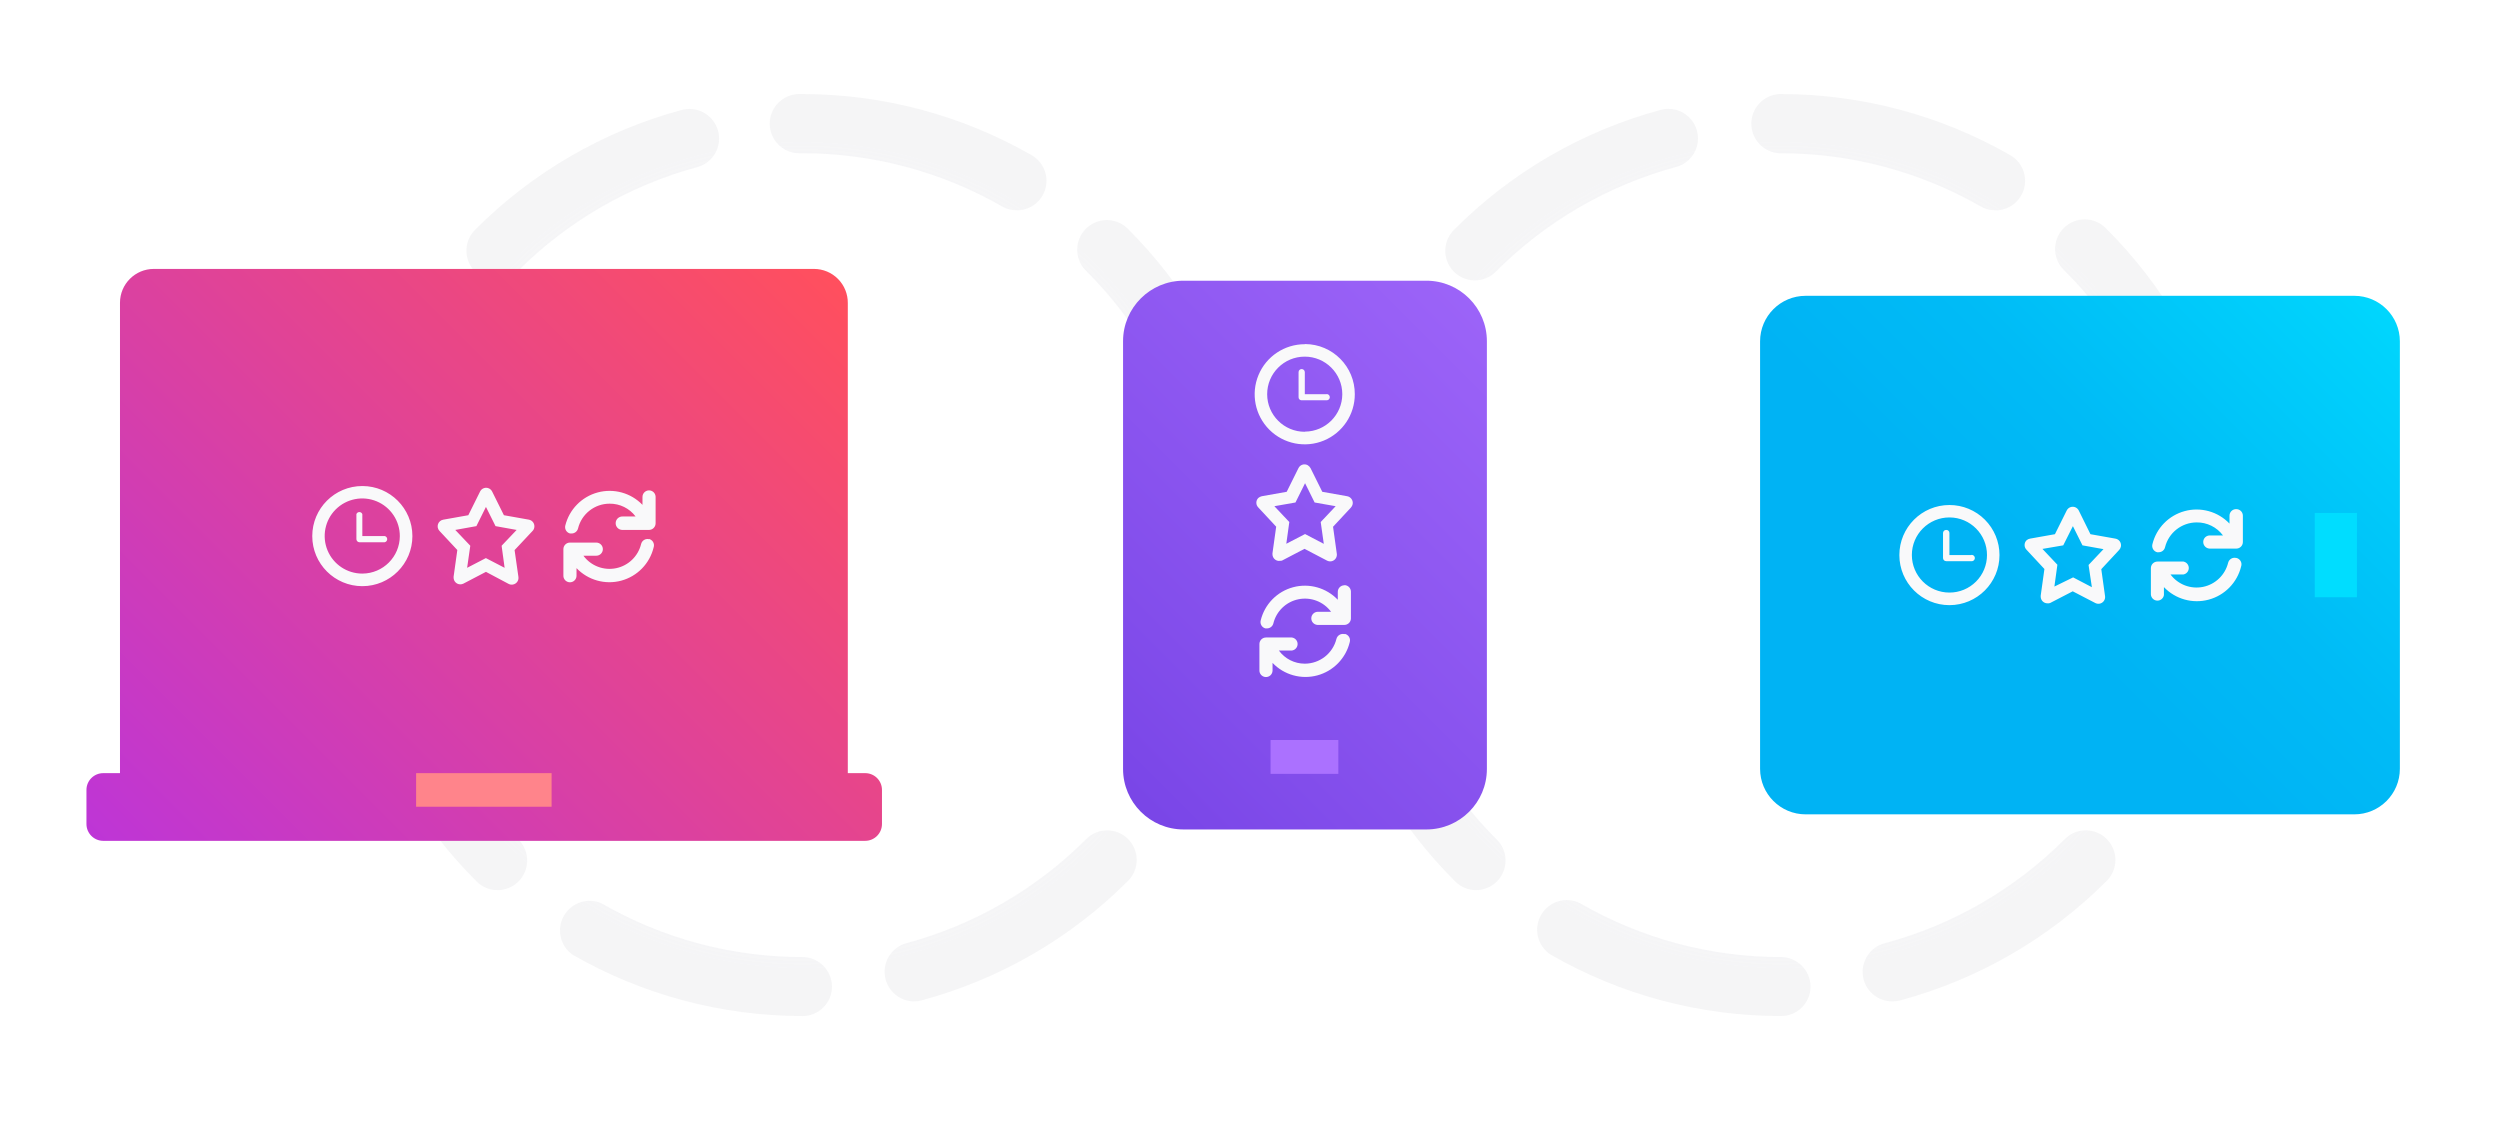
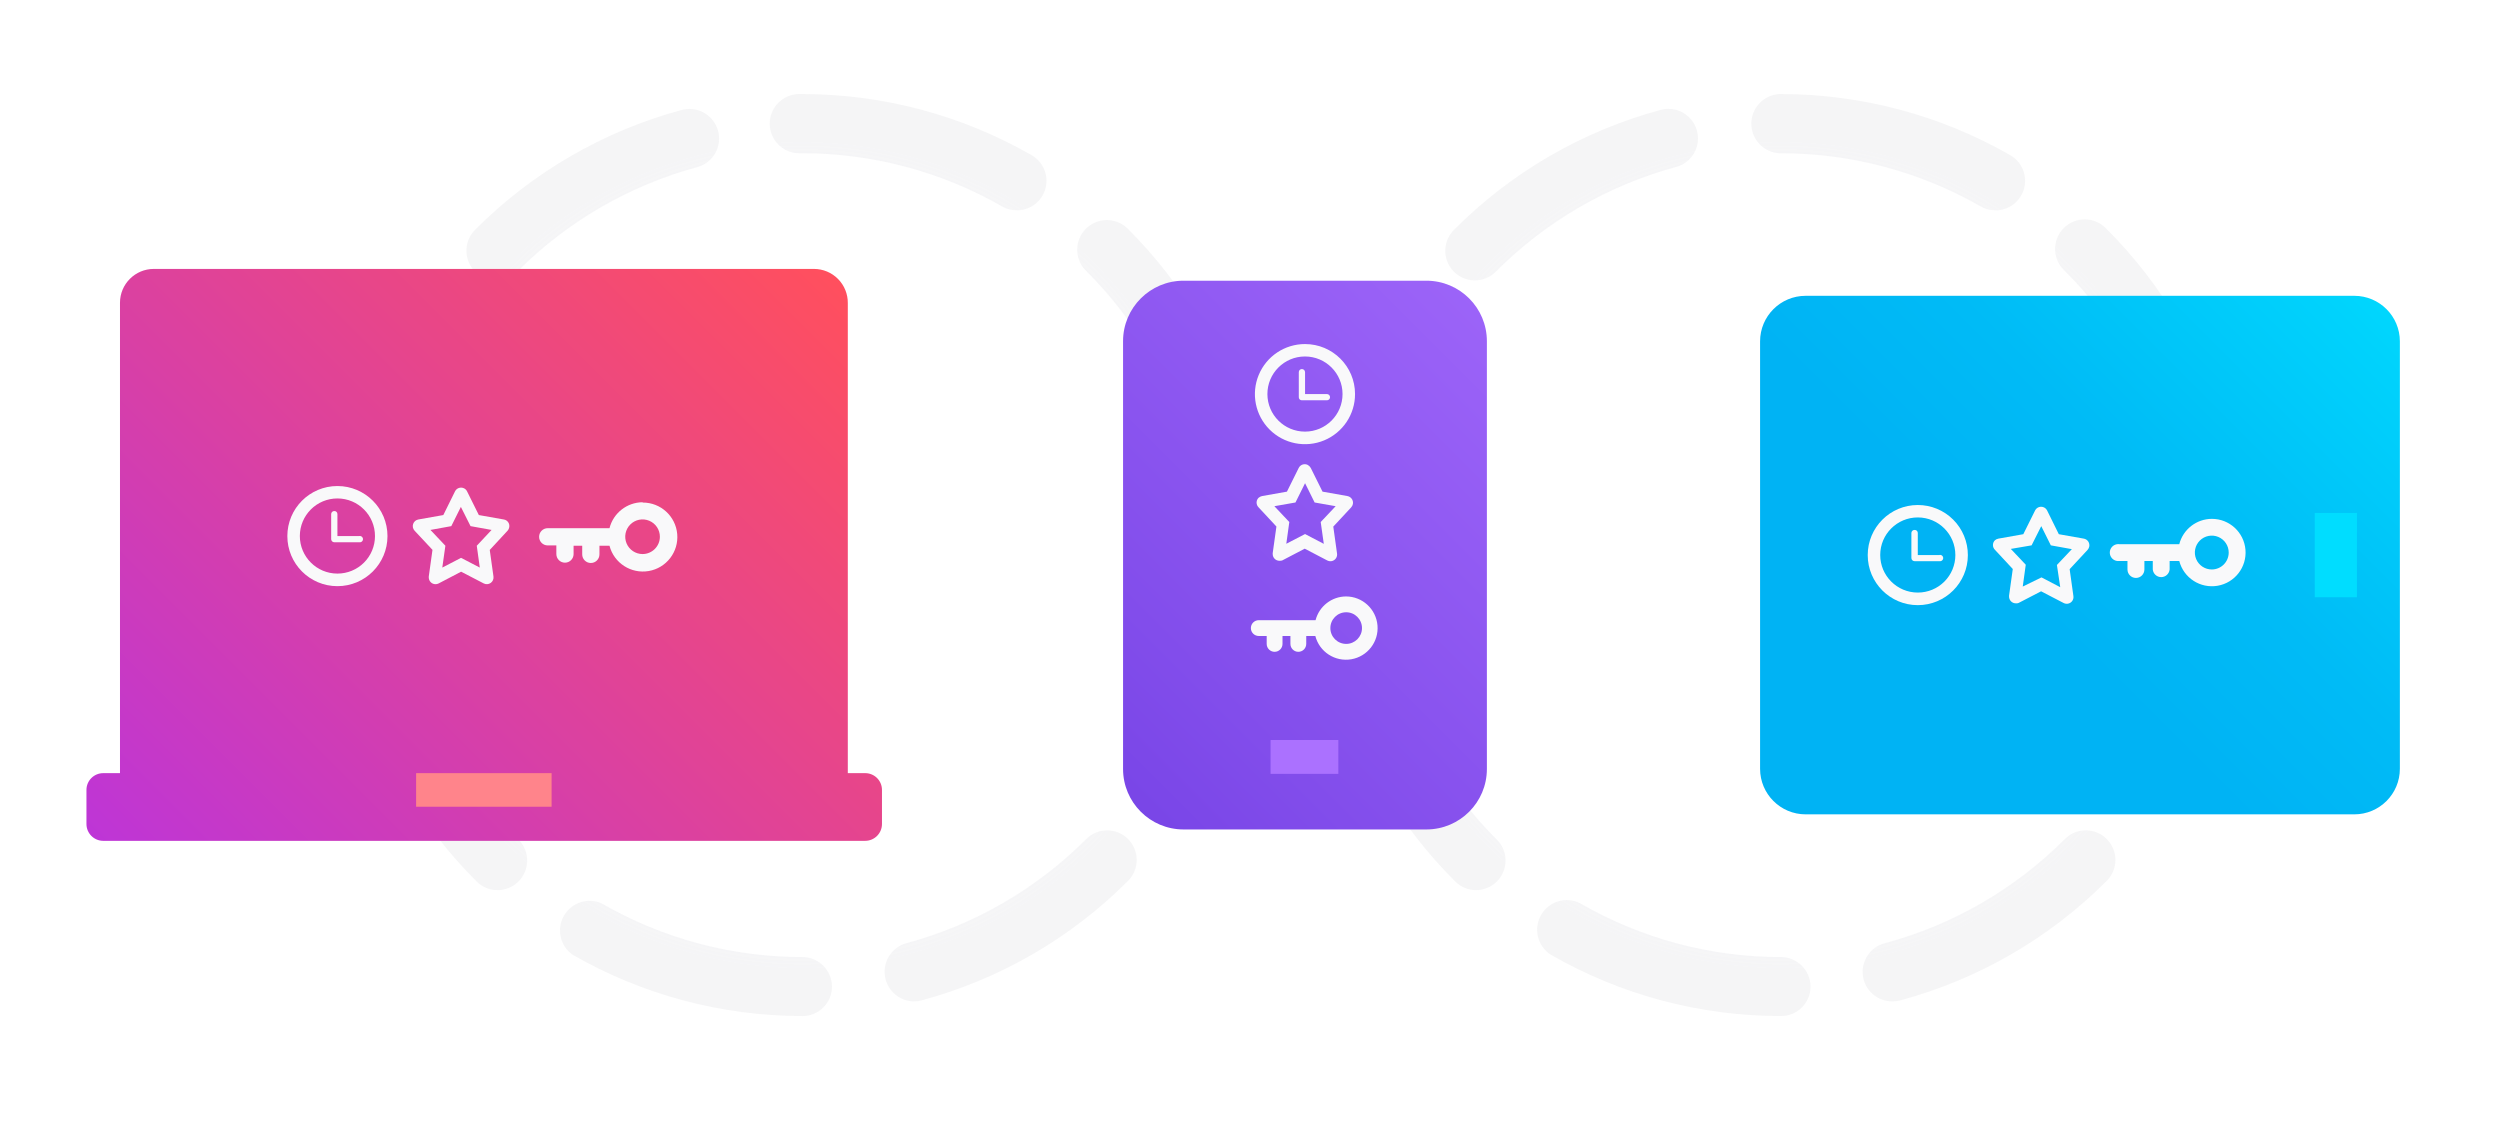
- <svg xmlns="http://www.w3.org/2000/svg" xmlns:xlink="http://www.w3.org/1999/xlink" height="2in" viewBox="0 0 315.96 144" width="4.39in">
+ <svg xmlns="http://www.w3.org/2000/svg" xmlns:xlink="http://www.w3.org/1999/xlink" height="2in" width="4.39in" viewBox="0 0 315.96 144">
+   <style type="text/css">.rotate { animation: spin 12s linear infinite} .rotate-first { transform-origin: 32% 49% } .rotate-second { transform-origin: 71% 49% } @keyframes spin { from { transform: rotate(0deg) } to { transform: rotate(360deg) }}</style>
  <radialGradient id="a" cx="101.36" cy="70.18" gradientUnits="userSpaceOnUse" r="58.29">
    <stop offset=".27" stop-color="#cdcdd4" stop-opacity="0" />
    <stop offset=".46" stop-color="#cdcdd4" stop-opacity=".02" />
    <stop offset=".66" stop-color="#cdcdd4" stop-opacity=".08" />
    <stop offset=".86" stop-color="#cdcdd4" stop-opacity=".18" />
    <stop offset=".9" stop-color="#cdcdd4" stop-opacity=".2" />
  </radialGradient>
  <radialGradient id="b" cx="225.08" cy="70.18" r="58.29" xlink:href="#a" />
-   <linearGradient id="c" gradientUnits="userSpaceOnUse" x1="28.25" x2="93.99" y1="99.19" y2="33.44">
+   <linearGradient id="c" gradientUnits="userSpaceOnUse" x1="28.04" x2="93.78" y1="99.19" y2="33.44">
    <stop offset="0" stop-color="#c689ff" />
    <stop offset="1" stop-color="#d74cf0" />
  </linearGradient>
  <linearGradient id="d" gradientUnits="userSpaceOnUse" x1="-5.18" x2="106.41" y1="139.25" y2="27.66">
    <stop offset=".16" stop-color="#b833e1" />
    <stop offset=".96" stop-color="#ff4f5e" />
  </linearGradient>
  <linearGradient id="e" gradientUnits="userSpaceOnUse" x1="96.11" x2="225.52" y1="139" y2="9.59">
    <stop offset=".28" stop-color="#7542e5" />
    <stop offset=".42" stop-color="#824deb" />
    <stop offset=".79" stop-color="#a067fa" />
    <stop offset="1" stop-color="#ab71ff" />
  </linearGradient>
  <linearGradient id="f" gradientUnits="userSpaceOnUse" x1="221.49" x2="303.29" y1="111.6" y2="29.8">
    <stop offset=".43" stop-color="#00b3f4" />
    <stop offset=".61" stop-color="#00bbf6" />
    <stop offset=".89" stop-color="#00d2fc" />
    <stop offset="1" stop-color="#0df" />
  </linearGradient>
-   <path d="m101.41 128.46a58.3 58.3 0 0 1 -29.09-7.76 3.75 3.75 0 0 1 3.68-6.49 50.75 50.75 0 0 0 25.36 6.79 3.76 3.76 0 0 1 3.77 3.74 3.72 3.72 0 0 1 -3.72 3.72zm14.11-1.85a3.75 3.75 0 0 1 -1-7.36 50.81 50.81 0 0 0 22.75-13.17 3.74 3.74 0 0 1 5.29 5.29 58.22 58.22 0 0 1 -26.1 15.11 3.6 3.6 0 0 1 -.94.13zm-52.67-14.07a3.73 3.73 0 0 1 -2.65-1.09 58.32 58.32 0 0 1 -15.13-26.09 3.74 3.74 0 0 1 7.23-1.94 50.83 50.83 0 0 0 13.19 22.73 3.74 3.74 0 0 1 -2.64 6.39zm85.76-11.36a3.74 3.74 0 0 1 -3.24-5.62 50.78 50.78 0 0 0 6.79-25.38v-.18a3.74 3.74 0 1 1 7.48 0v.14a58.31 58.31 0 0 1 -7.79 29.2 3.73 3.73 0 0 1 -3.24 1.84zm-101.79-27.18a3.7 3.7 0 0 1 -3.75-3.69v-.1a58.33 58.33 0 0 1 7.74-29 3.75 3.75 0 0 1 6.49 3.74 50.77 50.77 0 0 0 -6.74 25.3 3.78 3.78 0 0 1 -3.74 3.75zm107.18-14.39a3.74 3.74 0 0 1 -3.61-2.77 50.73 50.73 0 0 0 -13.24-22.7 3.75 3.75 0 0 1 5.28-5.32 58.23 58.23 0 0 1 15.18 26.06 3.77 3.77 0 0 1 -3.61 4.73zm-91.3-24.16a3.75 3.75 0 0 1 -2.7-6.39 58.26 58.26 0 0 1 26.11-15.15 3.74 3.74 0 1 1 2 7.22 50.92 50.92 0 0 0 -22.76 13.21 3.71 3.71 0 0 1 -2.65 1.11zm65.78-8.86a3.72 3.72 0 0 1 -1.87-.5 50.77 50.77 0 0 0 -25.25-6.71h-.16a3.75 3.75 0 1 1 0-7.49h.08a58.37 58.37 0 0 1 29.06 7.71 3.74 3.74 0 0 1 -1.86 7z" fill="url(#a)" />
-   <path d="m225.13 128.46a58.24 58.24 0 0 1 -29.13-7.76 3.75 3.75 0 0 1 3.74-6.49 50.71 50.71 0 0 0 25.34 6.79 3.76 3.76 0 0 1 3.77 3.74 3.72 3.72 0 0 1 -3.72 3.72zm14.11-1.85a3.74 3.74 0 0 1 -1-7.36 50.78 50.78 0 0 0 22.76-13.17 3.74 3.74 0 0 1 5.3 5.29 58.33 58.33 0 0 1 -26.1 15.11 3.72 3.72 0 0 1 -.96.13zm-52.67-14.07a3.71 3.71 0 0 1 -2.64-1.09 58.14 58.14 0 0 1 -15.13-26.09 3.74 3.74 0 1 1 7.2-1.94 50.83 50.83 0 0 0 13.19 22.73 3.74 3.74 0 0 1 -2.64 6.39zm85.76-11.36a3.74 3.74 0 0 1 -3.24-5.62 50.78 50.78 0 0 0 6.79-25.38v-.18a3.75 3.75 0 1 1 7.49 0v.14a58.32 58.32 0 0 1 -7.8 29.2 3.73 3.73 0 0 1 -3.24 1.84zm-101.79-27.18a3.69 3.69 0 0 1 -3.74-3.69v-.1a58.32 58.32 0 0 1 7.73-29 3.75 3.75 0 0 1 6.47 3.67 50.77 50.77 0 0 0 -6.74 25.3 3.78 3.78 0 0 1 -3.72 3.82zm107.18-14.39a3.74 3.74 0 0 1 -3.61-2.77 50.81 50.81 0 0 0 -13.23-22.7 3.74 3.74 0 0 1 5.27-5.32 58.34 58.34 0 0 1 15.19 26.06 3.74 3.74 0 0 1 -2.64 4.59 3.63 3.63 0 0 1 -.98.14zm-91.3-24.16a3.74 3.74 0 0 1 -2.65-6.39 58.2 58.2 0 0 1 26.07-15.15 3.74 3.74 0 1 1 1.95 7.22 51 51 0 0 0 -22.72 13.21 3.71 3.71 0 0 1 -2.65 1.11zm65.78-8.86a3.71 3.71 0 0 1 -1.86-.5 50.8 50.8 0 0 0 -25.26-6.71h-.16a3.75 3.75 0 0 1 0-7.49h.08a58.37 58.37 0 0 1 29.07 7.71 3.74 3.74 0 0 1 -1.87 7z" fill="url(#b)" />
+   <path class="rotate rotate-first" d="m101.41 128.46a58.3 58.3 0 0 1 -29.09-7.76 3.75 3.75 0 0 1 3.68-6.49 50.75 50.75 0 0 0 25.36 6.79 3.76 3.76 0 0 1 3.77 3.74 3.72 3.72 0 0 1 -3.72 3.72zm14.11-1.85a3.75 3.75 0 0 1 -1-7.36 50.81 50.81 0 0 0 22.75-13.17 3.74 3.74 0 0 1 5.29 5.29 58.22 58.22 0 0 1 -26.1 15.11 3.6 3.6 0 0 1 -.94.13zm-52.67-14.07a3.73 3.73 0 0 1 -2.65-1.09 58.32 58.32 0 0 1 -15.13-26.09 3.74 3.74 0 0 1 7.23-1.94 50.83 50.83 0 0 0 13.19 22.73 3.74 3.74 0 0 1 -2.64 6.39zm85.76-11.36a3.74 3.74 0 0 1 -3.24-5.62 50.78 50.78 0 0 0 6.79-25.38v-.18a3.74 3.74 0 1 1 7.48 0v.14a58.31 58.31 0 0 1 -7.79 29.2 3.73 3.73 0 0 1 -3.24 1.84zm-101.79-27.18a3.7 3.7 0 0 1 -3.75-3.69v-.1a58.33 58.33 0 0 1 7.74-29 3.75 3.75 0 0 1 6.49 3.74 50.77 50.77 0 0 0 -6.74 25.3 3.78 3.78 0 0 1 -3.74 3.75zm107.18-14.39a3.74 3.74 0 0 1 -3.61-2.77 50.73 50.73 0 0 0 -13.24-22.7 3.75 3.75 0 0 1 5.28-5.32 58.23 58.23 0 0 1 15.18 26.06 3.77 3.77 0 0 1 -3.61 4.73zm-91.3-24.16a3.75 3.75 0 0 1 -2.7-6.39 58.26 58.26 0 0 1 26.11-15.15 3.74 3.74 0 1 1 2 7.22 50.92 50.92 0 0 0 -22.76 13.21 3.71 3.71 0 0 1 -2.65 1.11zm65.78-8.86a3.72 3.72 0 0 1 -1.87-.5 50.77 50.77 0 0 0 -25.25-6.71h-.16a3.75 3.75 0 1 1 0-7.49h.08a58.37 58.37 0 0 1 29.06 7.71 3.74 3.74 0 0 1 -1.86 7z" fill="url(#a)" />
+   <path class="rotate rotate-second" d="m225.13 128.46a58.24 58.24 0 0 1 -29.13-7.76 3.75 3.75 0 0 1 3.74-6.49 50.71 50.71 0 0 0 25.34 6.79 3.76 3.76 0 0 1 3.77 3.74 3.72 3.72 0 0 1 -3.72 3.72zm14.11-1.85a3.74 3.74 0 0 1 -1-7.36 50.78 50.78 0 0 0 22.76-13.17 3.74 3.74 0 0 1 5.3 5.29 58.33 58.33 0 0 1 -26.1 15.11 3.72 3.72 0 0 1 -.96.13zm-52.67-14.07a3.71 3.71 0 0 1 -2.64-1.09 58.14 58.14 0 0 1 -15.13-26.09 3.74 3.74 0 1 1 7.2-1.94 50.83 50.83 0 0 0 13.19 22.73 3.74 3.74 0 0 1 -2.64 6.39zm85.76-11.36a3.74 3.74 0 0 1 -3.24-5.62 50.78 50.78 0 0 0 6.79-25.38v-.18a3.75 3.75 0 1 1 7.49 0v.14a58.32 58.32 0 0 1 -7.8 29.2 3.73 3.73 0 0 1 -3.24 1.84zm-101.79-27.18a3.69 3.69 0 0 1 -3.74-3.69v-.1a58.32 58.32 0 0 1 7.73-29 3.75 3.75 0 0 1 6.47 3.67 50.77 50.77 0 0 0 -6.74 25.3 3.78 3.78 0 0 1 -3.72 3.82zm107.18-14.39a3.74 3.74 0 0 1 -3.61-2.77 50.81 50.81 0 0 0 -13.23-22.7 3.74 3.74 0 0 1 5.27-5.32 58.34 58.34 0 0 1 15.19 26.06 3.74 3.74 0 0 1 -2.64 4.59 3.63 3.63 0 0 1 -.98.14zm-91.3-24.16a3.74 3.74 0 0 1 -2.65-6.39 58.2 58.2 0 0 1 26.07-15.15 3.74 3.74 0 1 1 1.95 7.22 51 51 0 0 0 -22.72 13.21 3.71 3.71 0 0 1 -2.65 1.11zm65.78-8.86a3.71 3.71 0 0 1 -1.86-.5 50.8 50.8 0 0 0 -25.26-6.71h-.16a3.75 3.75 0 0 1 0-7.49h.08a58.37 58.37 0 0 1 29.07 7.71 3.74 3.74 0 0 1 -1.87 7z" fill="url(#b)" />
  <path d="m44.62 94.89h33v9.57h-33z" fill="#ff848b" />
-   <path d="m21.52 40.17h79.19v52.3h-79.19z" fill="url(#c)" />
+   <path d="m21.32 40.17h79.19v52.3h-79.19z" fill="url(#c)" />
  <path d="m109.28 97.75h-2.15v-59.43a4.28 4.28 0 0 0 -4.28-4.32h-83.46a4.28 4.28 0 0 0 -4.28 4.28v59.47h-2.11a2.12 2.12 0 0 0 -2.13 2.12v4.31a2.13 2.13 0 0 0 2.13 2.13h96.32a2.13 2.13 0 0 0 2.13-2.13v-4.31a2.12 2.12 0 0 0 -2.17-2.12zm-39.6 4.25h-17.13v-4.25h17.13z" fill="url(#d)" />
-   <path d="m82 62a.83.83 0 0 0 -.83.83v1a5.77 5.77 0 0 0 -9.76 2.62.83.83 0 0 0 .6 1h.2a.84.84 0 0 0 .81-.63 4.11 4.11 0 0 1 4-3.14 4.06 4.06 0 0 1 3.28 1.62h-1.63a.83.83 0 0 0 -.08 1.7h3.41a.84.84 0 0 0 .83-.83v-3.37a.83.83 0 0 0 -.83-.8zm0 6.17a.83.83 0 0 0 -1 .6 4.11 4.11 0 0 1 -7.3 1.49h1.63a.83.83 0 0 0 0-1.66h-3.33a.83.83 0 0 0 -.83.83v3.32a.83.83 0 1 0 1.66.08v-1a5.75 5.75 0 0 0 9.75-2.62.83.83 0 0 0 -.58-1.07zm-36.25-6.72a6.33 6.33 0 1 0 6.33 6.33 6.33 6.33 0 0 0 -6.33-6.33zm0 11.07a4.75 4.75 0 1 1 4.74-4.74 4.75 4.75 0 0 1 -4.74 4.74zm2.77-4.74h-2.77v-2.78a.4.4 0 0 0 -.75 0v3.17a.4.4 0 0 0 .39.39h3.17a.4.4 0 0 0 0-.79zm9.62 6.1a.85.85 0 0 1 -.85-.85.49.49 0 0 1 0-.12l.47-3.37-2.26-2.42a.85.85 0 0 1 .5-1.42l3.15-.56 1.49-3a.85.85 0 0 1 1.14-.38.87.87 0 0 1 .38.38l1.49 3 3.15.56a.85.85 0 0 1 .69 1 .78.78 0 0 1 -.22.43l-2.27 2.42.48 3.36a.85.85 0 0 1 -.73 1 .83.83 0 0 1 -.51-.09l-2.86-1.52-2.85 1.49a.89.89 0 0 1 -.39.09zm-.64-6.88 1.9 2-.4 2.79 2.37-1.23 2.37 1.23-.38-2.79 1.9-2-2.67-.48-1.21-2.43-1.21 2.43z" fill="#f9f9fa" />
  <rect fill="url(#e)" height="69.38" rx="7.65" width="46" x="141.93" y="35.49" />
  <path d="m160.58 93.56h8.57v4.28h-8.57z" fill="#ab71ff" />
-   <path d="m169.91 74a.83.83 0 0 0 -.83.83v1a5.75 5.75 0 0 0 -9.75 2.62.83.83 0 0 0 .6 1 .65.65 0 0 0 .2 0 .83.83 0 0 0 .8-.62 4.11 4.11 0 0 1 7.3-1.48h-1.63a.83.83 0 1 0 -.08 1.66h3.39a.83.83 0 0 0 .83-.83v-3.37a.83.83 0 0 0 -.83-.83zm0 6.17a.84.84 0 0 0 -1 .6 4.13 4.13 0 0 1 -4 3.14 4.06 4.06 0 0 1 -3.28-1.66h1.63a.83.83 0 0 0 0-1.65h-3.26a.83.83 0 0 0 -.83.82v3.31a.83.83 0 1 0 1.66.08v-1a5.76 5.76 0 0 0 9.76-2.62.83.83 0 0 0 -.59-1.04zm-5-36.65a6.33 6.33 0 1 0 6.32 6.32 6.32 6.32 0 0 0 -6.29-6.34zm0 11.07a4.75 4.75 0 1 1 4.74-4.75 4.75 4.75 0 0 1 -4.71 4.73zm2.76-4.75h-2.76v-2.79a.4.4 0 0 0 -.4-.39.39.39 0 0 0 -.39.39v3.17a.38.38 0 0 0 .39.39h3.16a.39.39 0 0 0 .4-.39.4.4 0 0 0 -.37-.4zm-6 21.08a.85.85 0 0 1 -.85-.85v-.11l.47-3.37-2.26-2.43a.85.85 0 0 1 0-1.2 1 1 0 0 1 .44-.22l3.15-.56 1.49-3a.85.85 0 0 1 1.14-.38 1 1 0 0 1 .38.38l1.49 3 3.15.56a.86.86 0 0 1 .69 1 .89.89 0 0 1 -.22.43l-2.26 2.43.47 3.37a.85.85 0 0 1 -.72 1 .88.88 0 0 1 -.51-.09l-2.85-1.49-2.85 1.49a.93.93 0 0 1 -.33.02zm-.61-6.92 1.89 2-.38 2.75 2.37-1.23 2.37 1.24-.39-2.76 1.89-2-2.66-.47-1.21-2.44-1.21 2.44z" fill="#f9f9fa" />
+   <path d="m164.94 43.5a6.33 6.33 0 1 0 6.32 6.32 6.32 6.32 0 0 0 -6.32-6.32zm0 11.07a4.75 4.75 0 1 1 4.74-4.75 4.75 4.75 0 0 1 -4.74 4.75zm2.76-4.75h-2.76v-2.77a.4.4 0 0 0 -.4-.39.39.39 0 0 0 -.39.39v3.17a.38.38 0 0 0 .39.39h3.16a.39.39 0 0 0 .4-.39.4.4 0 0 0 -.4-.4zm-6 21.08a.85.85 0 0 1 -.85-.85s0-.07 0-.11l.47-3.37-2.26-2.43a.85.85 0 0 1 0-1.2 1 1 0 0 1 .44-.22l3.15-.56 1.49-3a.85.85 0 0 1 1.14-.38 1 1 0 0 1 .38.38l1.49 3 3.15.56a.86.86 0 0 1 .69 1 .89.89 0 0 1 -.22.43l-2.26 2.43.47 3.37a.85.85 0 0 1 -.72 1 .88.88 0 0 1 -.51-.09l-2.85-1.49-2.85 1.49a.93.93 0 0 1 -.36.04zm-.64-6.9 1.89 2-.38 2.75 2.37-1.23 2.37 1.24-.39-2.76 1.89-2-2.66-.47-1.21-2.44-1.21 2.44z" fill="#f9f9fa" />
  <rect fill="url(#f)" height="65.56" rx="5.76" width="80.89" x="222.47" y="37.4" />
  <path d="m292.6 64.85h5.33v10.66h-5.33z" fill="#0df" />
-   <path d="m282.65 64.37a.83.83 0 0 0 -.83.83v1a5.75 5.75 0 0 0 -9.75 2.62.83.83 0 0 0 .6 1 .64.64 0 0 0 .2 0 .82.82 0 0 0 .8-.63 4.13 4.13 0 0 1 4-3.14 4.08 4.08 0 0 1 3.33 1.65h-1.63a.82.82 0 0 0 -.87.79.84.84 0 0 0 .79.87h3.39a.83.83 0 0 0 .83-.83v-3.33a.83.83 0 0 0 -.83-.83zm0 6.17a.84.84 0 0 0 -1 .6 4.11 4.11 0 0 1 -7.29 1.49h1.64a.83.83 0 0 0 0-1.63h-3.3a.83.83 0 0 0 -.82.83v3.32a.83.83 0 0 0 1.65.08v-1a5.76 5.76 0 0 0 9.76-2.61.83.83 0 0 0 -.6-1.08zm-36.24-6.69a6.33 6.33 0 1 0 6.33 6.33 6.32 6.32 0 0 0 -6.33-6.33zm0 11.07a4.75 4.75 0 1 1 4.75-4.74 4.74 4.74 0 0 1 -4.75 4.74zm2.77-4.74h-2.77v-2.77a.38.38 0 0 0 -.41-.41.39.39 0 0 0 -.4.39v3.16a.4.4 0 0 0 .4.4h3.16a.4.4 0 1 0 0-.79zm9.62 6.1a.85.85 0 0 1 -.85-.85v-.12l.47-3.37-2.26-2.43a.85.85 0 0 1 0-1.2.9.9 0 0 1 .44-.21l3.15-.56 1.49-3a.85.85 0 0 1 1.14-.38.87.87 0 0 1 .38.38l1.48 3 3.16.56a.85.85 0 0 1 .69 1 .89.89 0 0 1 -.22.43l-2.26 2.43.47 3.37a.85.85 0 0 1 -.72 1 .88.88 0 0 1 -.51-.09l-2.85-1.48-2.86 1.48a.76.76 0 0 1 -.34.04zm-.63-6.88 1.89 2-.38 2.76 2.37-1.16 2.37 1.24-.42-2.81 1.89-2-2.66-.48-1.21-2.43-1.22 2.43z" fill="#f9f9fa" />
+   <g fill="#f9f9fa">
+     <path d="m242.41 63.85a6.33 6.33 0 1 0 6.33 6.33 6.32 6.32 0 0 0 -6.33-6.33zm0 11.07a4.75 4.75 0 1 1 4.75-4.74 4.74 4.74 0 0 1 -4.75 4.74zm2.77-4.74h-2.77v-2.77a.38.38 0 0 0 -.41-.41.39.39 0 0 0 -.4.39v3.16a.4.4 0 0 0 .4.4h3.16a.4.4 0 1 0 0-.79z" />
+     <path d="m254.8 76.28a.85.85 0 0 1 -.85-.85s0-.08 0-.12l.47-3.37-2.26-2.43a.85.85 0 0 1 0-1.2.9.9 0 0 1 .44-.21l3.15-.56 1.49-3a.85.85 0 0 1 1.14-.38.87.87 0 0 1 .38.38l1.48 3 3.16.56a.85.85 0 0 1 .69 1 .89.89 0 0 1 -.22.43l-2.26 2.43.47 3.37a.85.85 0 0 1 -.72 1 .88.88 0 0 1 -.51-.09l-2.85-1.48-2.86 1.48a.76.76 0 0 1 -.34.04zm-.63-6.88 1.89 2-.38 2.76 2.37-1.16 2.37 1.24-.42-2.81 1.89-2-2.66-.48-1.21-2.43-1.22 2.43z" />
+     <path d="m42.6 61.45a6.33 6.33 0 1 0 6.33 6.33 6.33 6.33 0 0 0 -6.33-6.33zm0 11.07a4.75 4.75 0 1 1 4.75-4.74 4.74 4.74 0 0 1 -4.75 4.74z" />
+     <path d="m45.37 67.78h-2.77v-2.78a.38.38 0 0 0 -.39-.39.39.39 0 0 0 -.4.39v3.17a.4.4 0 0 0 .4.39h3.16a.4.4 0 1 0 0-.79z" />
+     <path d="m64.32 66.68a.83.83 0 0 0 -.68-1l-3.16-.56-1.49-3a.82.82 0 0 0 -.38-.38.85.85 0 0 0 -1.14.38l-1.48 3-3.16.56a.85.85 0 0 0 -.47 1.42l2.26 2.42-.47 3.37a.49.49 0 0 0 0 .12.85.85 0 0 0 .85.85.86.86 0 0 0 .39-.09l2.85-1.49 2.85 1.48a.85.85 0 0 0 1.24-.87l-.47-3.36 2.26-2.44a.83.83 0 0 0 .2-.41zm-4.1 2.32.38 2.76-2.37-1.23-2.37 1.23.39-2.76-1.89-2 2.64-.48 1.21-2.43 1.22 2.43 2.66.48z" />
+     <path d="m81.18 70.05a2.19 2.19 0 1 1 2.19-2.18 2.19 2.19 0 0 1 -2.19 2.18m0-6.55a4.35 4.35 0 0 0 -4.18 3.28h-7.81a1.09 1.09 0 0 0 0 2.18h1.09v1.09a1.09 1.09 0 1 0 2.18 0v-1.05h1.09v1.09a1.09 1.09 0 0 0 2.18 0v-1.09h1.27a4.36 4.36 0 1 0 4.2-5.46" />
+     <path d="m279.59 72a2.14 2.14 0 1 1 2.13-2.13 2.14 2.14 0 0 1 -2.13 2.13m0-6.4a4.27 4.27 0 0 0 -4.12 3.2h-7.61a1.07 1.07 0 1 0 0 2.13h1.06v1.07a1.07 1.07 0 0 0 2.14 0v-1.07h1.06v1.07a1.07 1.07 0 0 0 2.13 0v-1.07h1.22a4.26 4.26 0 1 0 4.12-5.33" />
+     <path d="m170.14 81.41a2 2 0 1 1 2-2 2 2 0 0 1 -2 2m0-6a4 4 0 0 0 -3.87 3h-7.18a1 1 0 0 0 0 2h1v1a1 1 0 1 0 2 0v-1h1v1a1 1 0 1 0 2 0v-1h1.15a4 4 0 1 0 3.87-5" />
+   </g>
</svg>
